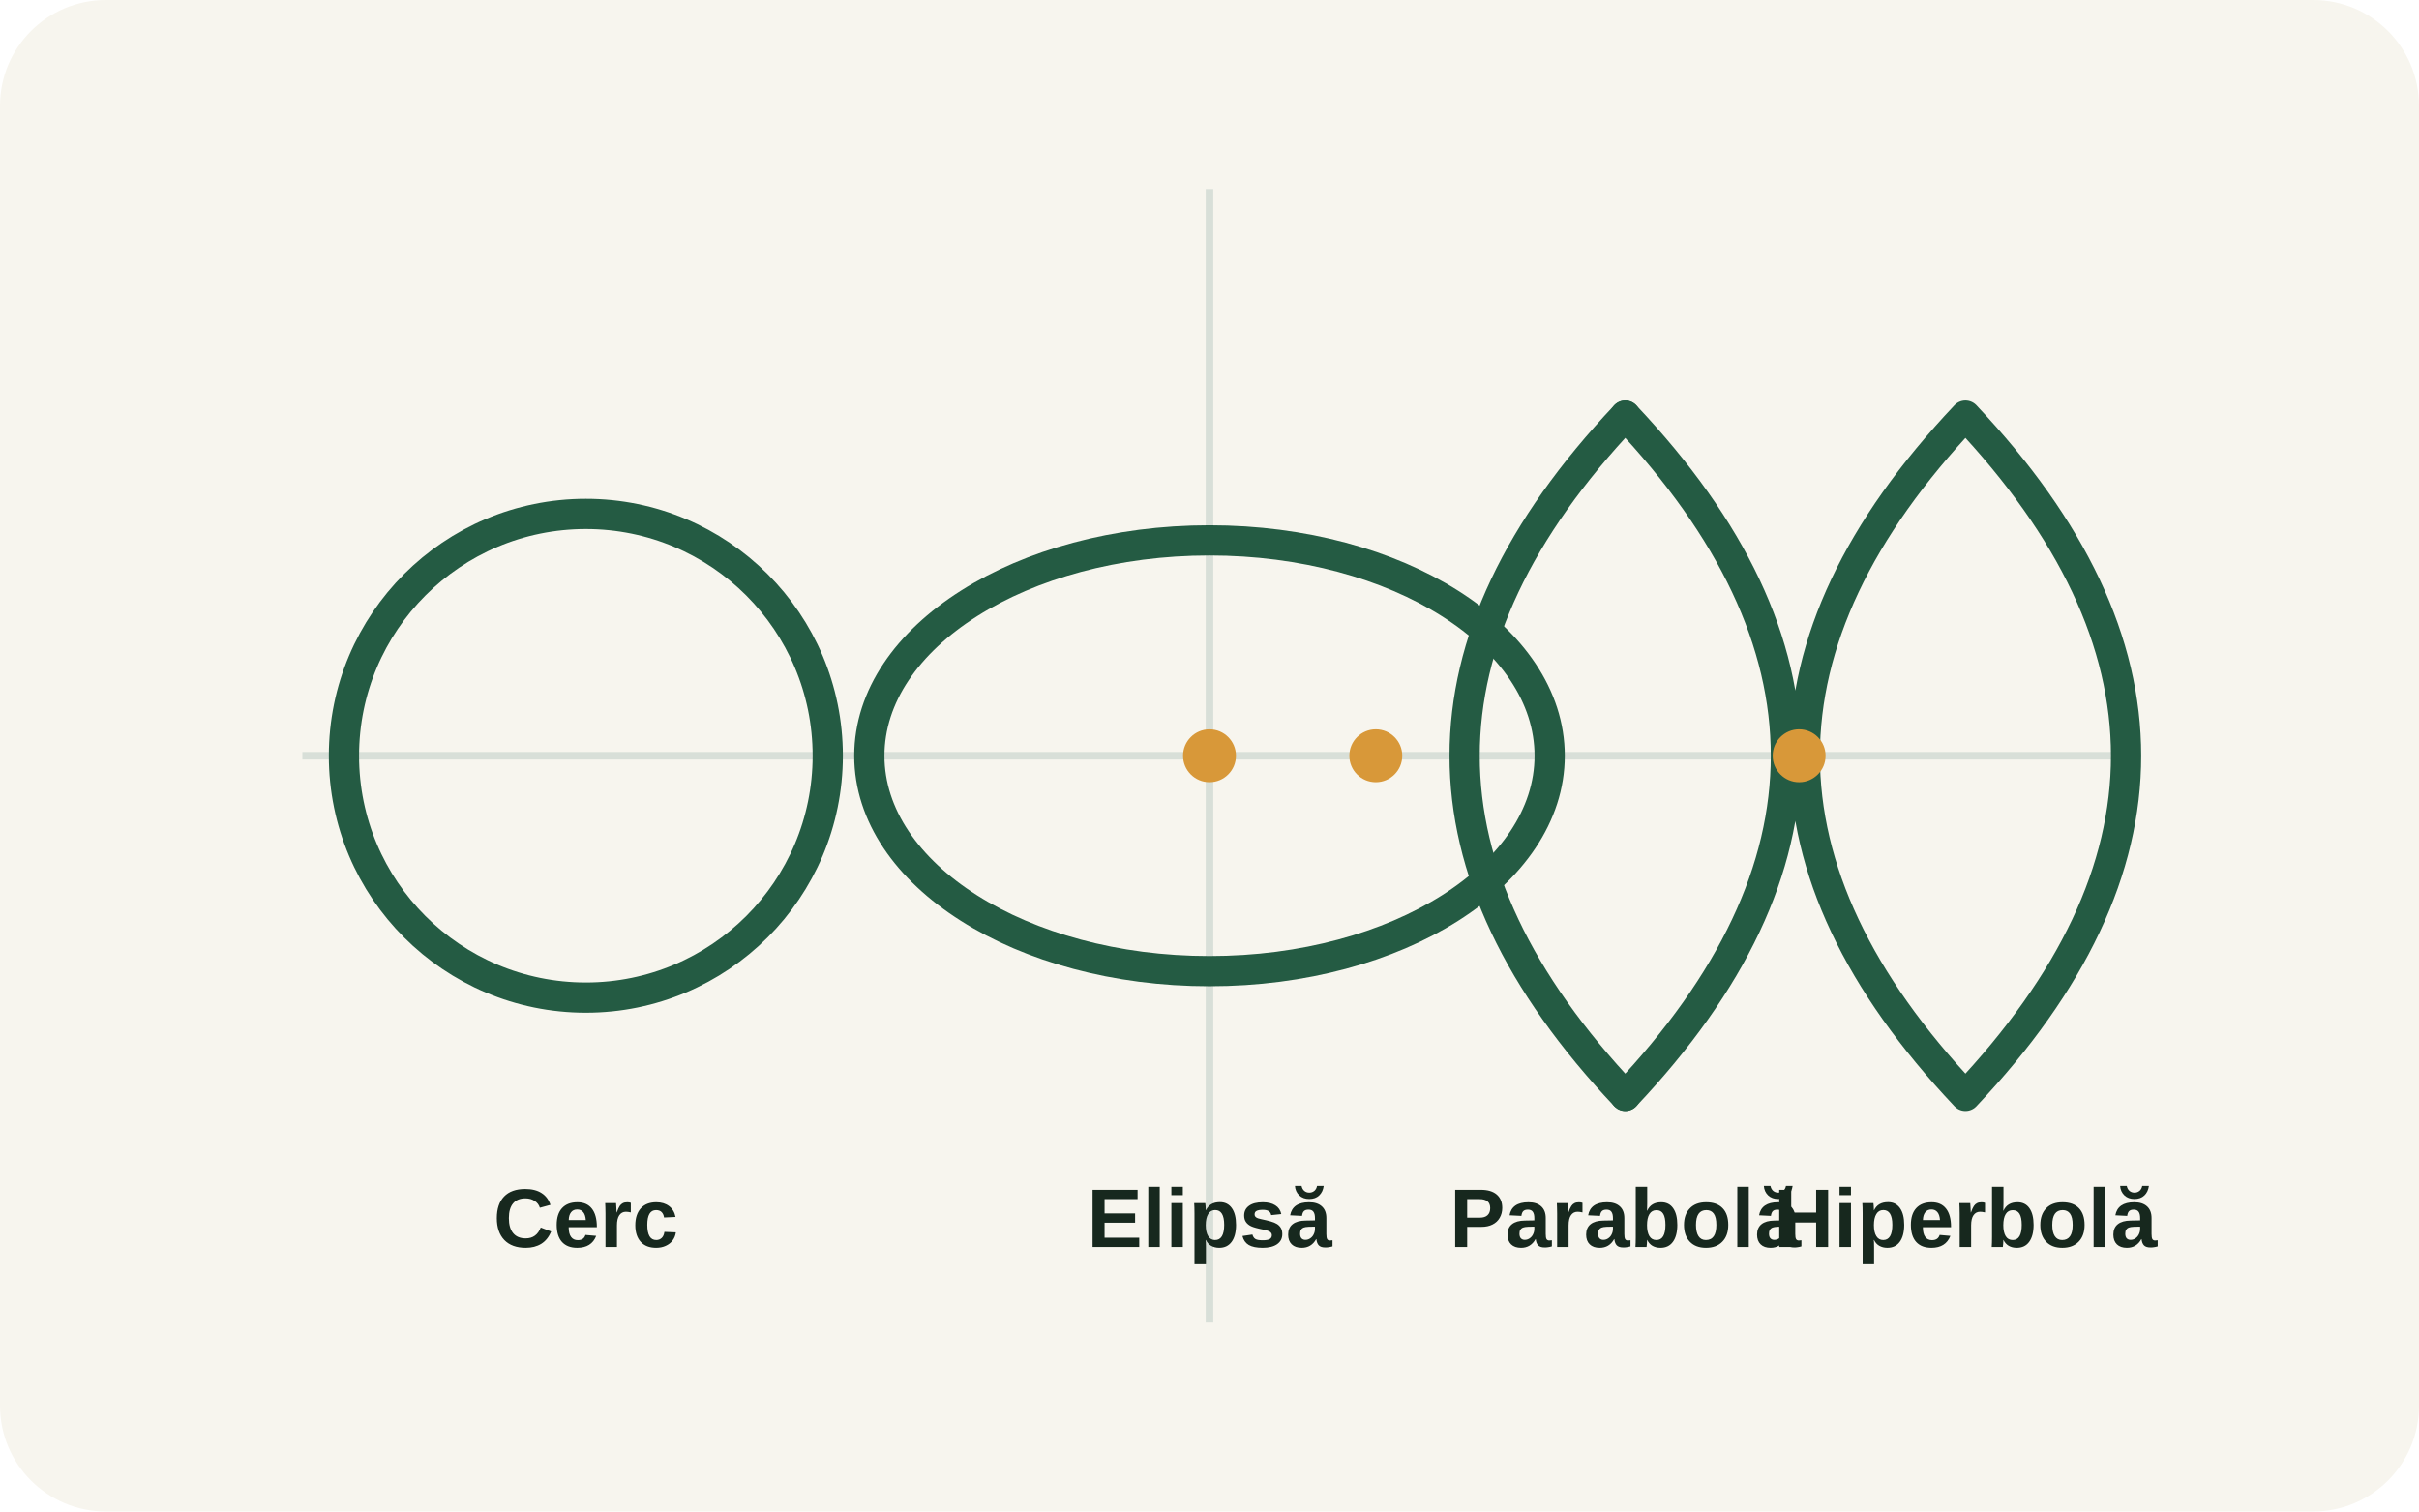
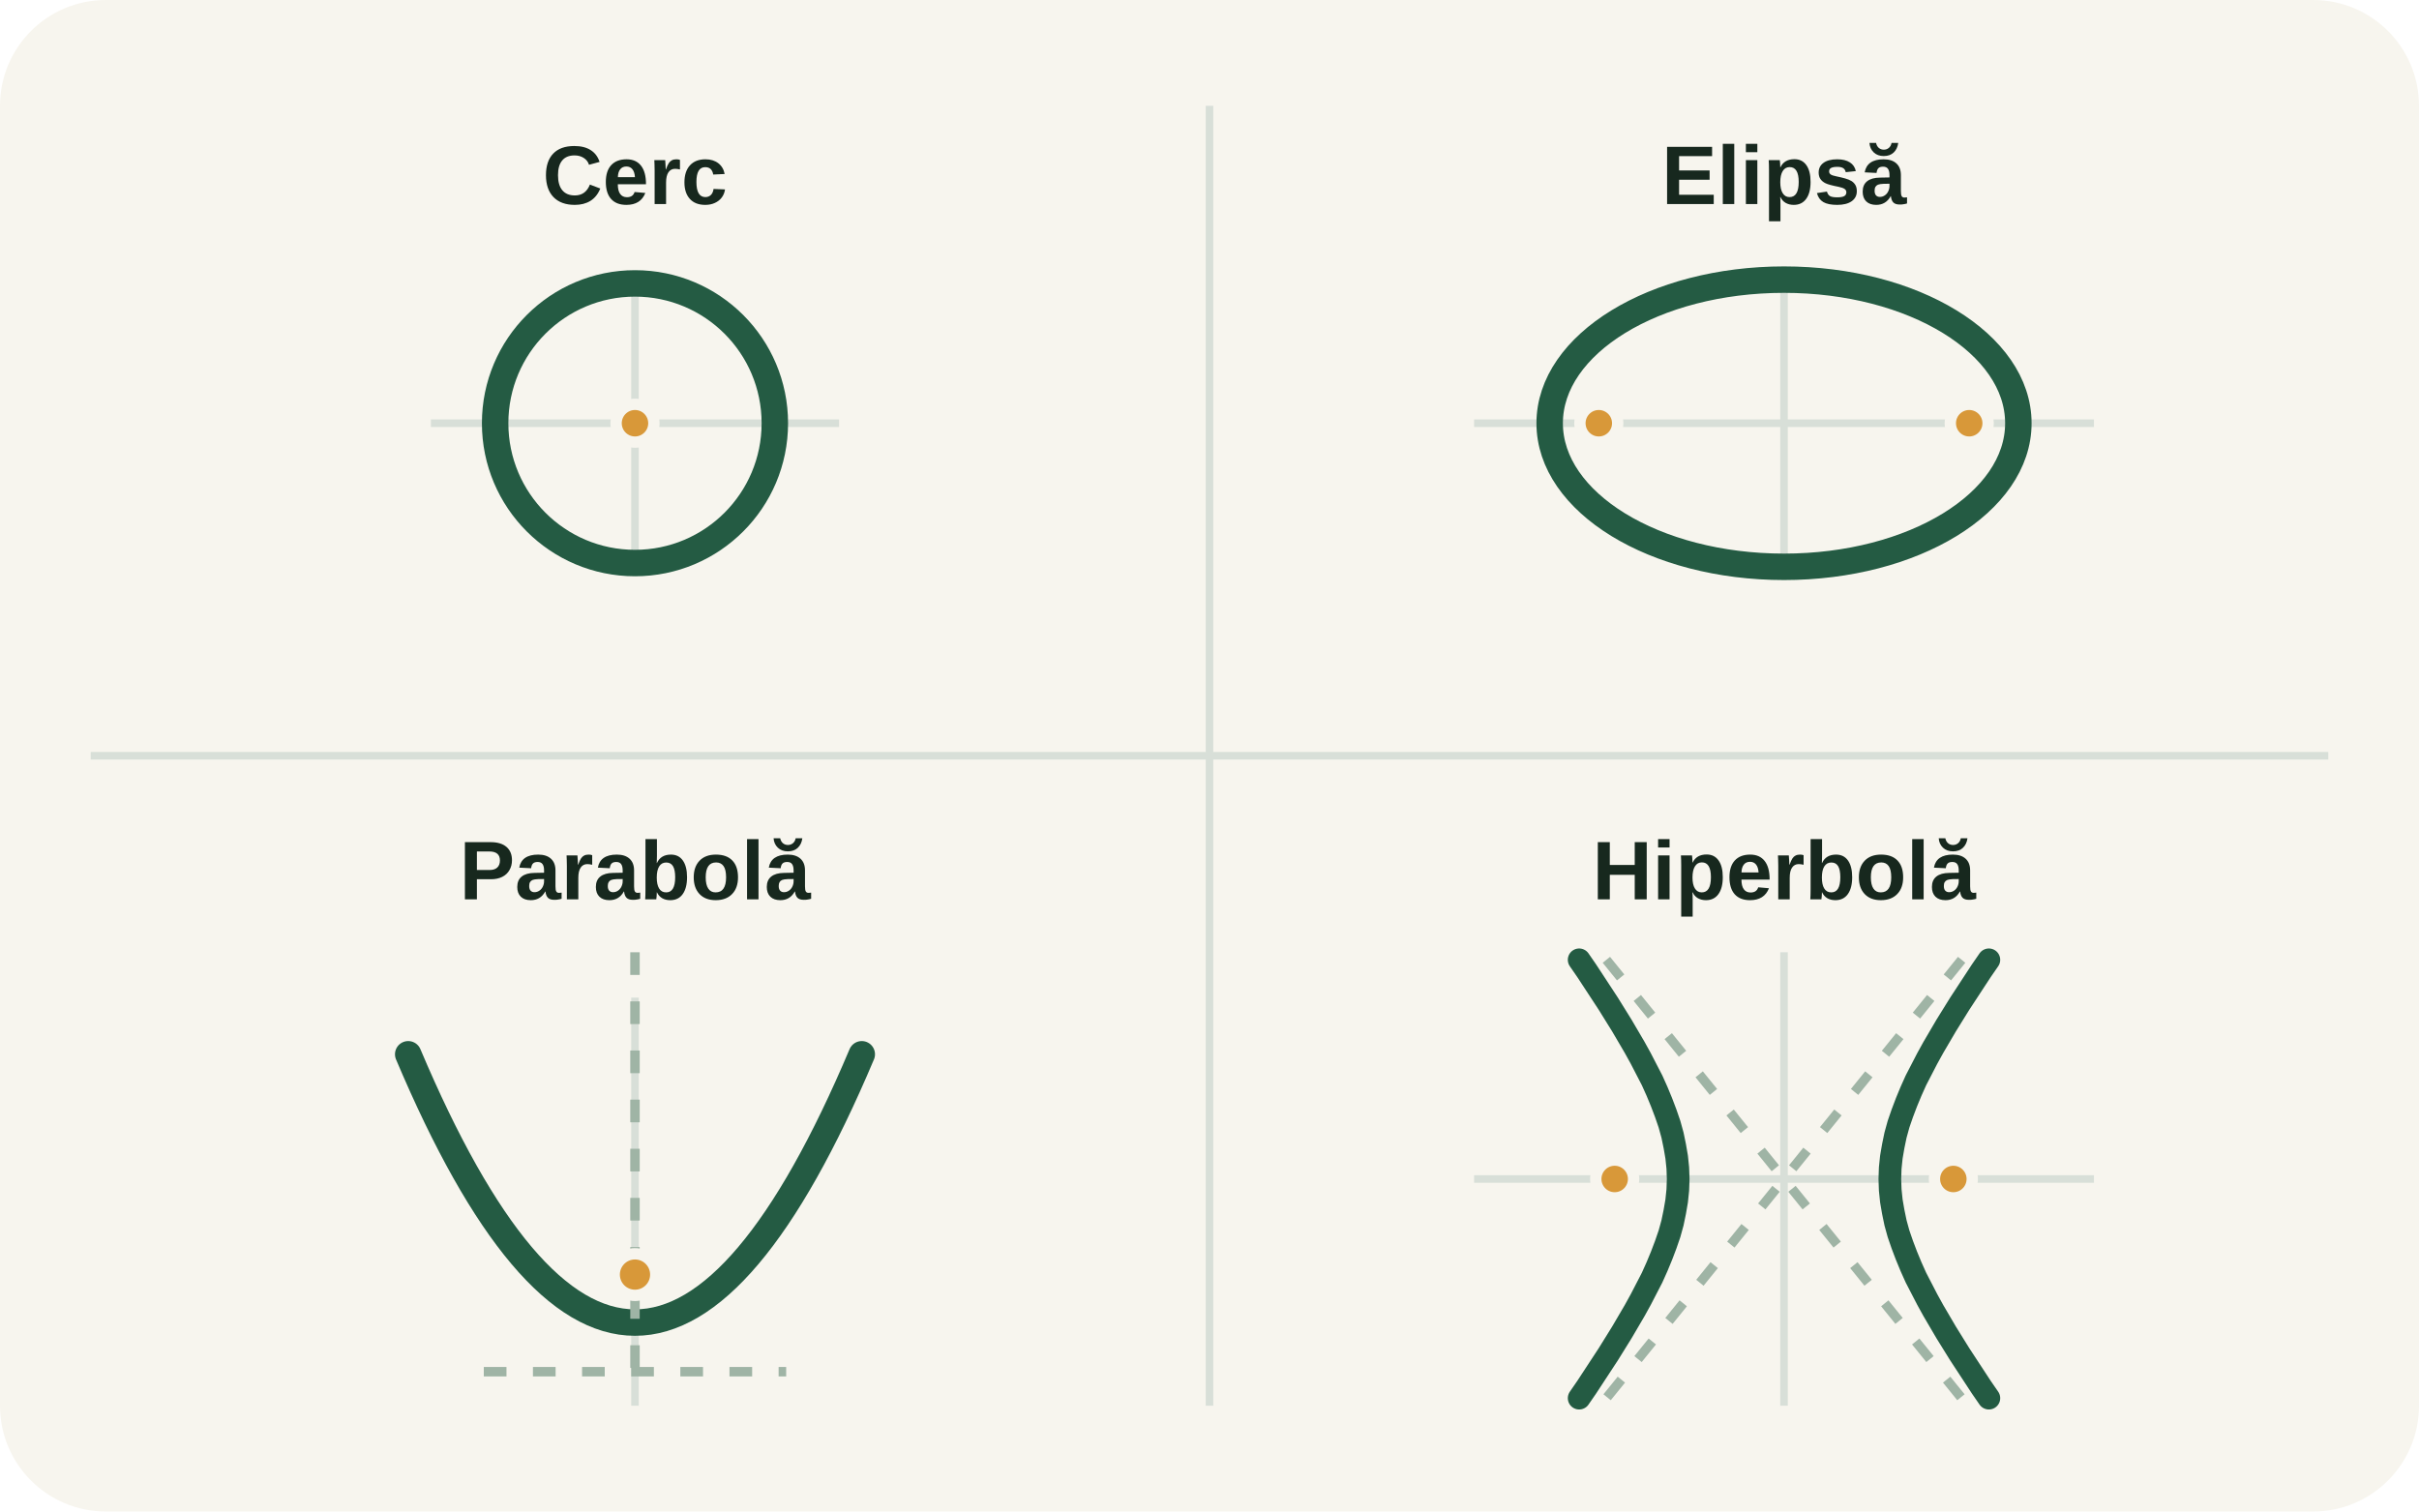
- <svg xmlns="http://www.w3.org/2000/svg" viewBox="0 0 640 400" role="img" aria-labelledby="title desc">
+ <svg xmlns="http://www.w3.org/2000/svg" viewBox="0 0 640 400" role="img" aria-labelledby="conice-title conice-desc">
  <rect width="640" height="400" rx="28" fill="#f7f5ee" />
-   <g stroke="#d8dfd8" stroke-width="2">
-     <path d="M80 200h480M320 50v300" />
-   </g>
-   <g fill="none" stroke="#245b43" stroke-width="8" stroke-linecap="round">
-     <circle cx="155" cy="200" r="64" />
-     <ellipse cx="320" cy="200" rx="90" ry="57" />
-     <path d="M430 110q-85 90 0 180" />
-     <path d="M520 110q85 90 0 180M520 110q-85 90 0 180M430 110q85 90 0 180" />
-   </g>
-   <g fill="#d89839">
-     <circle cx="320" cy="200" r="7" />
-     <circle cx="476" cy="200" r="7" />
-     <circle cx="364" cy="200" r="7" />
+   <g fill="none" stroke="#d8dfd8" stroke-width="2">
+     <path d="M320 28v344M24 200h592" />
+     <path d="M168 72v80m-54-40h108M472 72v80m-82-40h164M168 264v108M472 252v120m-82-60h164" />
  </g>
  <g fill="#17281e" font-family="Segoe UI,Arial,sans-serif" font-size="22" font-weight="650" text-anchor="middle">
-     <text x="155" y="330">Cerc</text>
-     <text x="320" y="330">Elipsă</text>
-     <text x="430" y="330">Parabolă</text>
-     <text x="520" y="330">Hiperbolă</text>
+     <text x="168" y="54">Cerc</text>
+     <text x="472" y="54">Elipsă</text>
+     <text x="168" y="238">Parabolă</text>
+     <text x="472" y="238">Hiperbolă</text>
+   </g>
+   <g fill="none" stroke="#245b43" stroke-width="7" stroke-linecap="round">
+     <circle cx="168" cy="112" r="37" />
+     <ellipse cx="472" cy="112" rx="62" ry="38" />
+     <path d="M108 279Q168 421 228 279" />
+   </g>
+   <g fill="none" stroke="#9fb4a5" stroke-width="2.5" stroke-dasharray="6 7">
+     <path d="M168 252v116M128 363h80" />
+     <path d="M425 254l94 116M519 254l-94 116" />
+   </g>
+   <g fill="none" stroke="#245b43" stroke-width="6" stroke-linecap="round" stroke-linejoin="round">
+     <polyline points="526.2,254 524.2,256.9 522.3,259.8 520.4,262.7 518.5,265.6 516.7,268.5 514.9,271.4 513.2,274.3 511.5,277.2 509.9,280.1 508.4,283 506.9,285.9 505.6,288.8 504.4,291.7 503.3,294.6 502.3,297.5 501.5,300.4 500.9,303.3 500.4,306.2 500.1,309.1 500,312 500.1,314.9 500.4,317.8 500.9,320.7 501.5,323.6 502.3,326.5 503.3,329.4 504.4,332.3 505.6,335.2 506.9,338.1 508.4,341 509.9,343.9 511.5,346.8 513.2,349.7 514.9,352.6 516.7,355.5 518.5,358.4 520.4,361.3 522.3,364.2 524.2,367.1 526.2,370" />
+     <polyline points="417.8,254 419.8,256.9 421.7,259.8 423.6,262.7 425.5,265.6 427.3,268.5 429.1,271.4 430.8,274.3 432.5,277.2 434.1,280.1 435.6,283 437.1,285.9 438.4,288.8 439.6,291.7 440.7,294.6 441.7,297.5 442.5,300.4 443.1,303.3 443.6,306.2 443.9,309.1 444,312 443.9,314.9 443.6,317.8 443.1,320.7 442.5,323.6 441.7,326.5 440.7,329.4 439.6,332.3 438.4,335.2 437.1,338.1 435.6,341 434.1,343.9 432.5,346.8 430.8,349.7 429.1,352.6 427.3,355.5 425.5,358.4 423.6,361.3 421.7,364.2 419.8,367.1 417.8,370" />
+   </g>
+   <g fill="#d89839" stroke="#f7f5ee" stroke-width="3">
+     <circle cx="168" cy="112" r="5" />
+     <circle cx="423" cy="112" r="5" />
+     <circle cx="521" cy="112" r="5" />
+     <circle cx="168" cy="337.3" r="5.5" />
+     <circle cx="427.2" cy="312" r="5" />
+     <circle cx="516.8" cy="312" r="5" />
  </g>
</svg>
